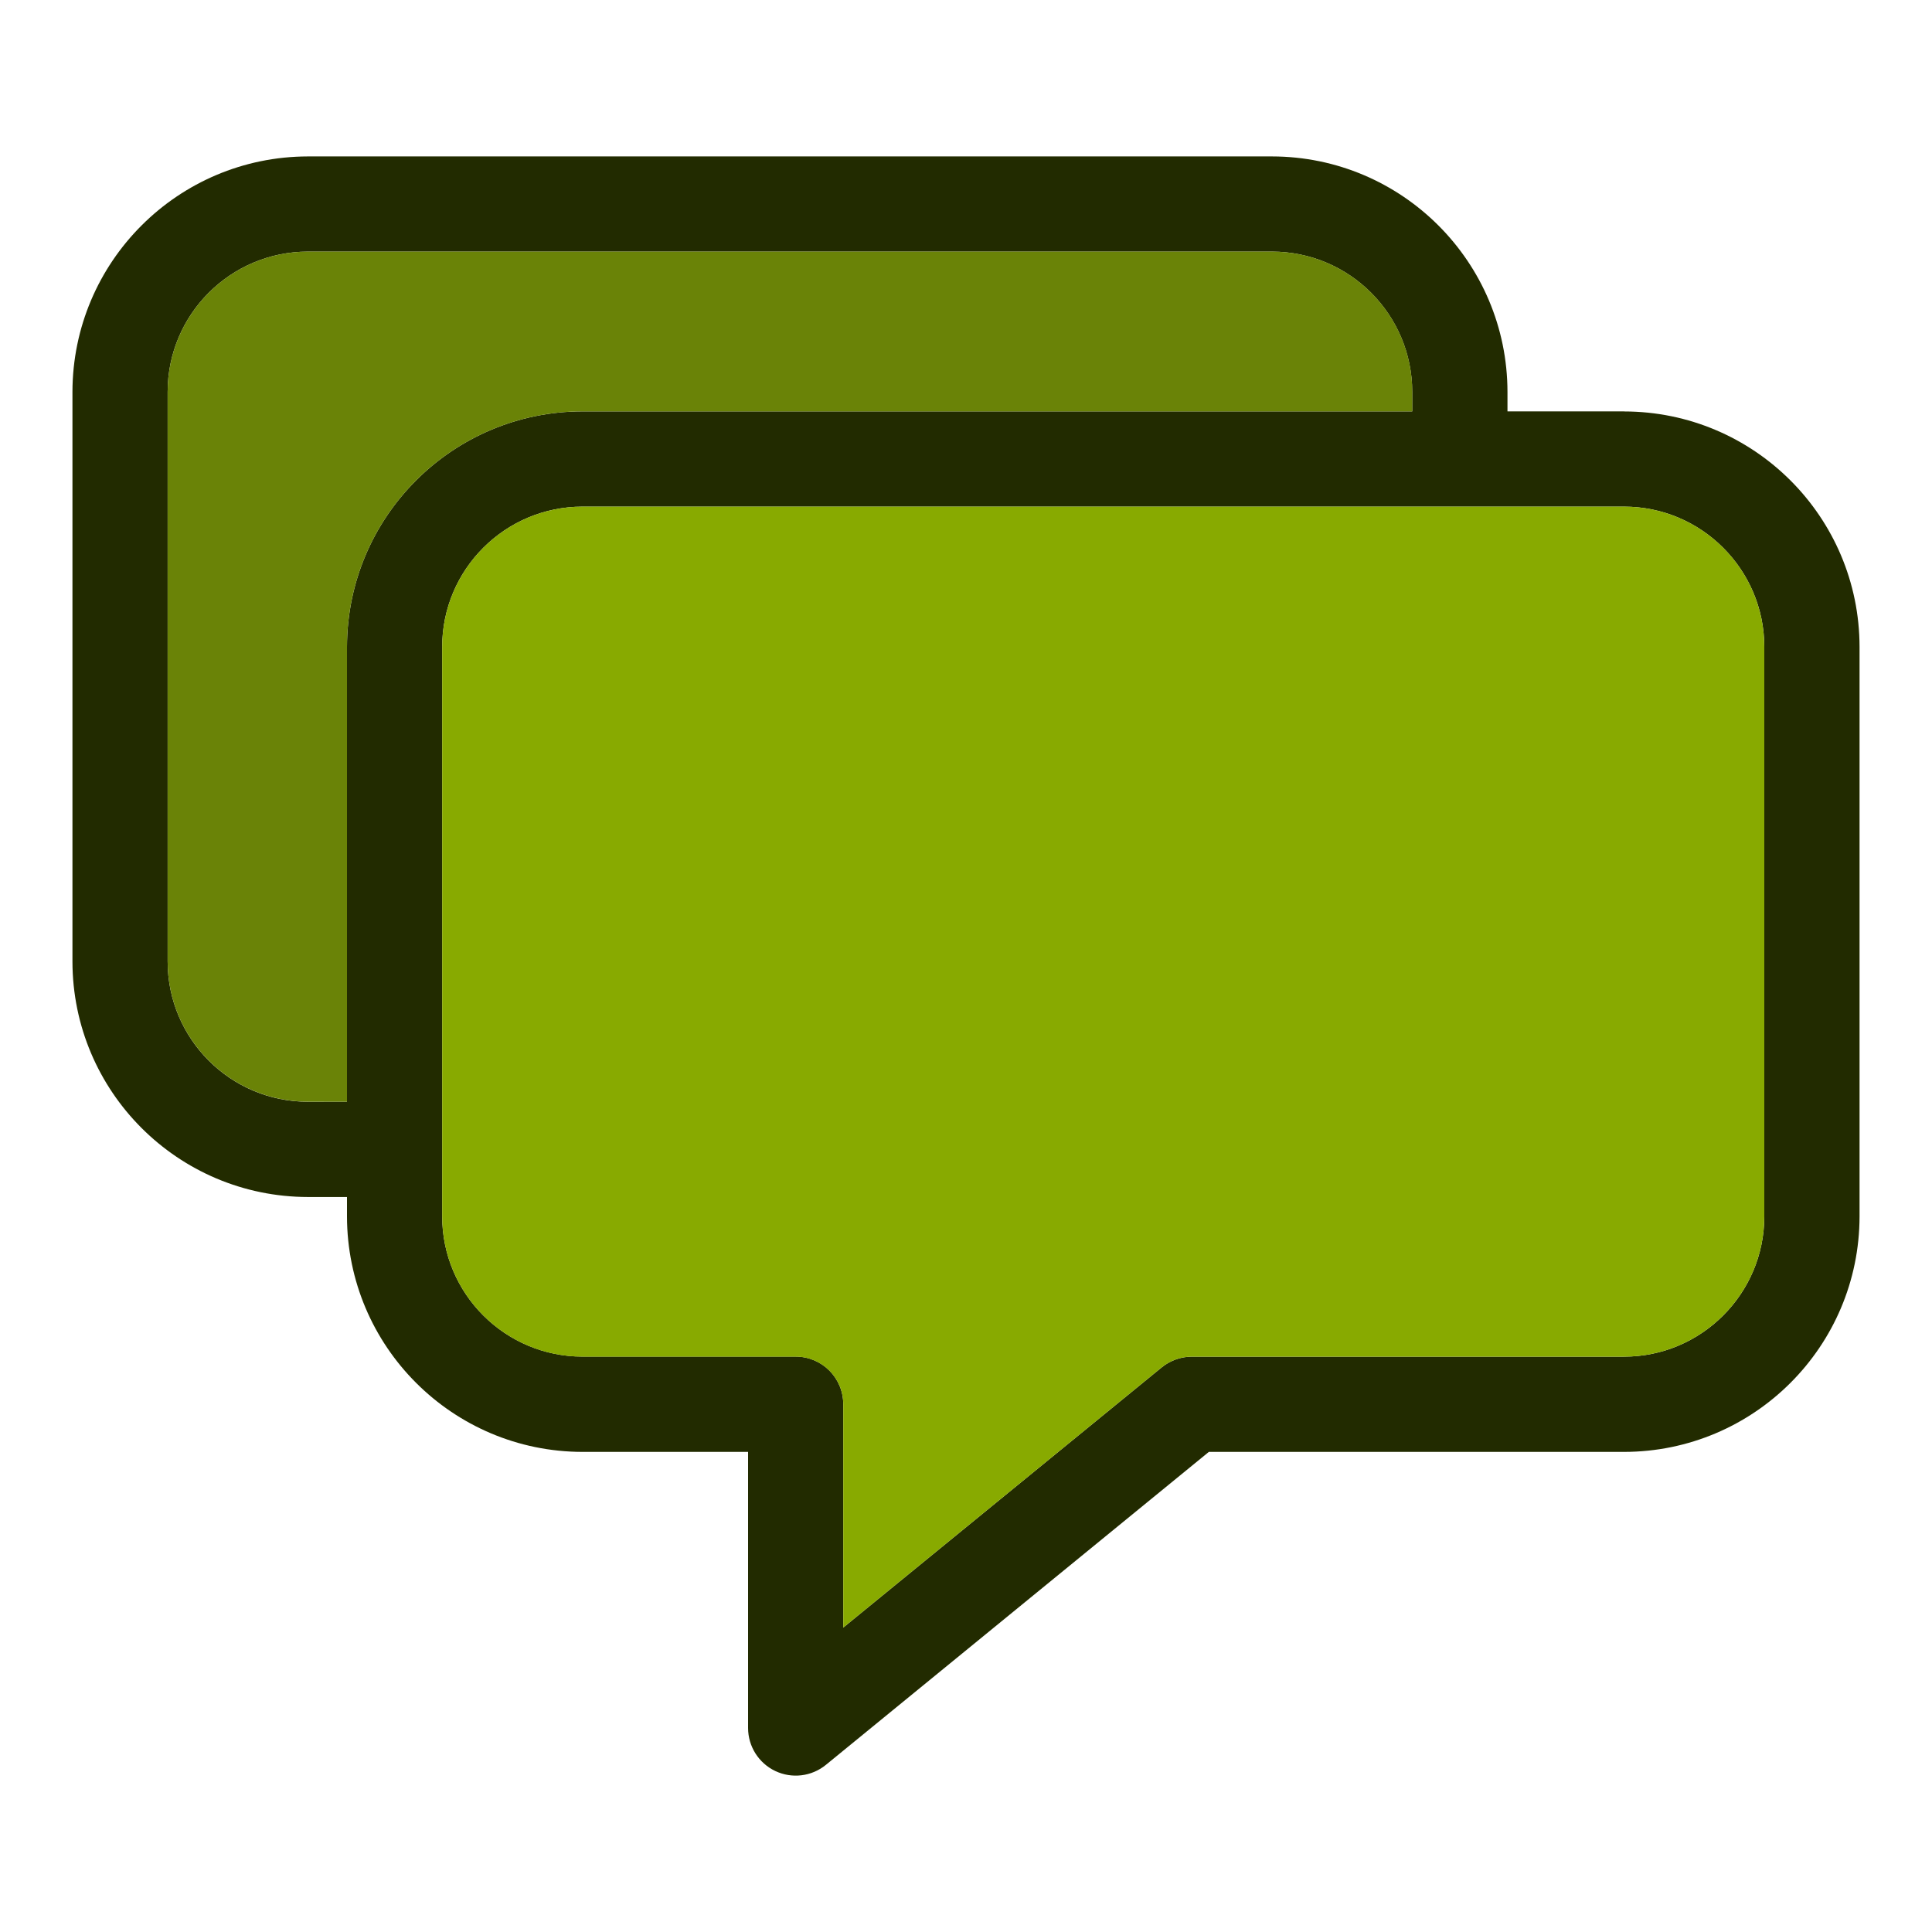
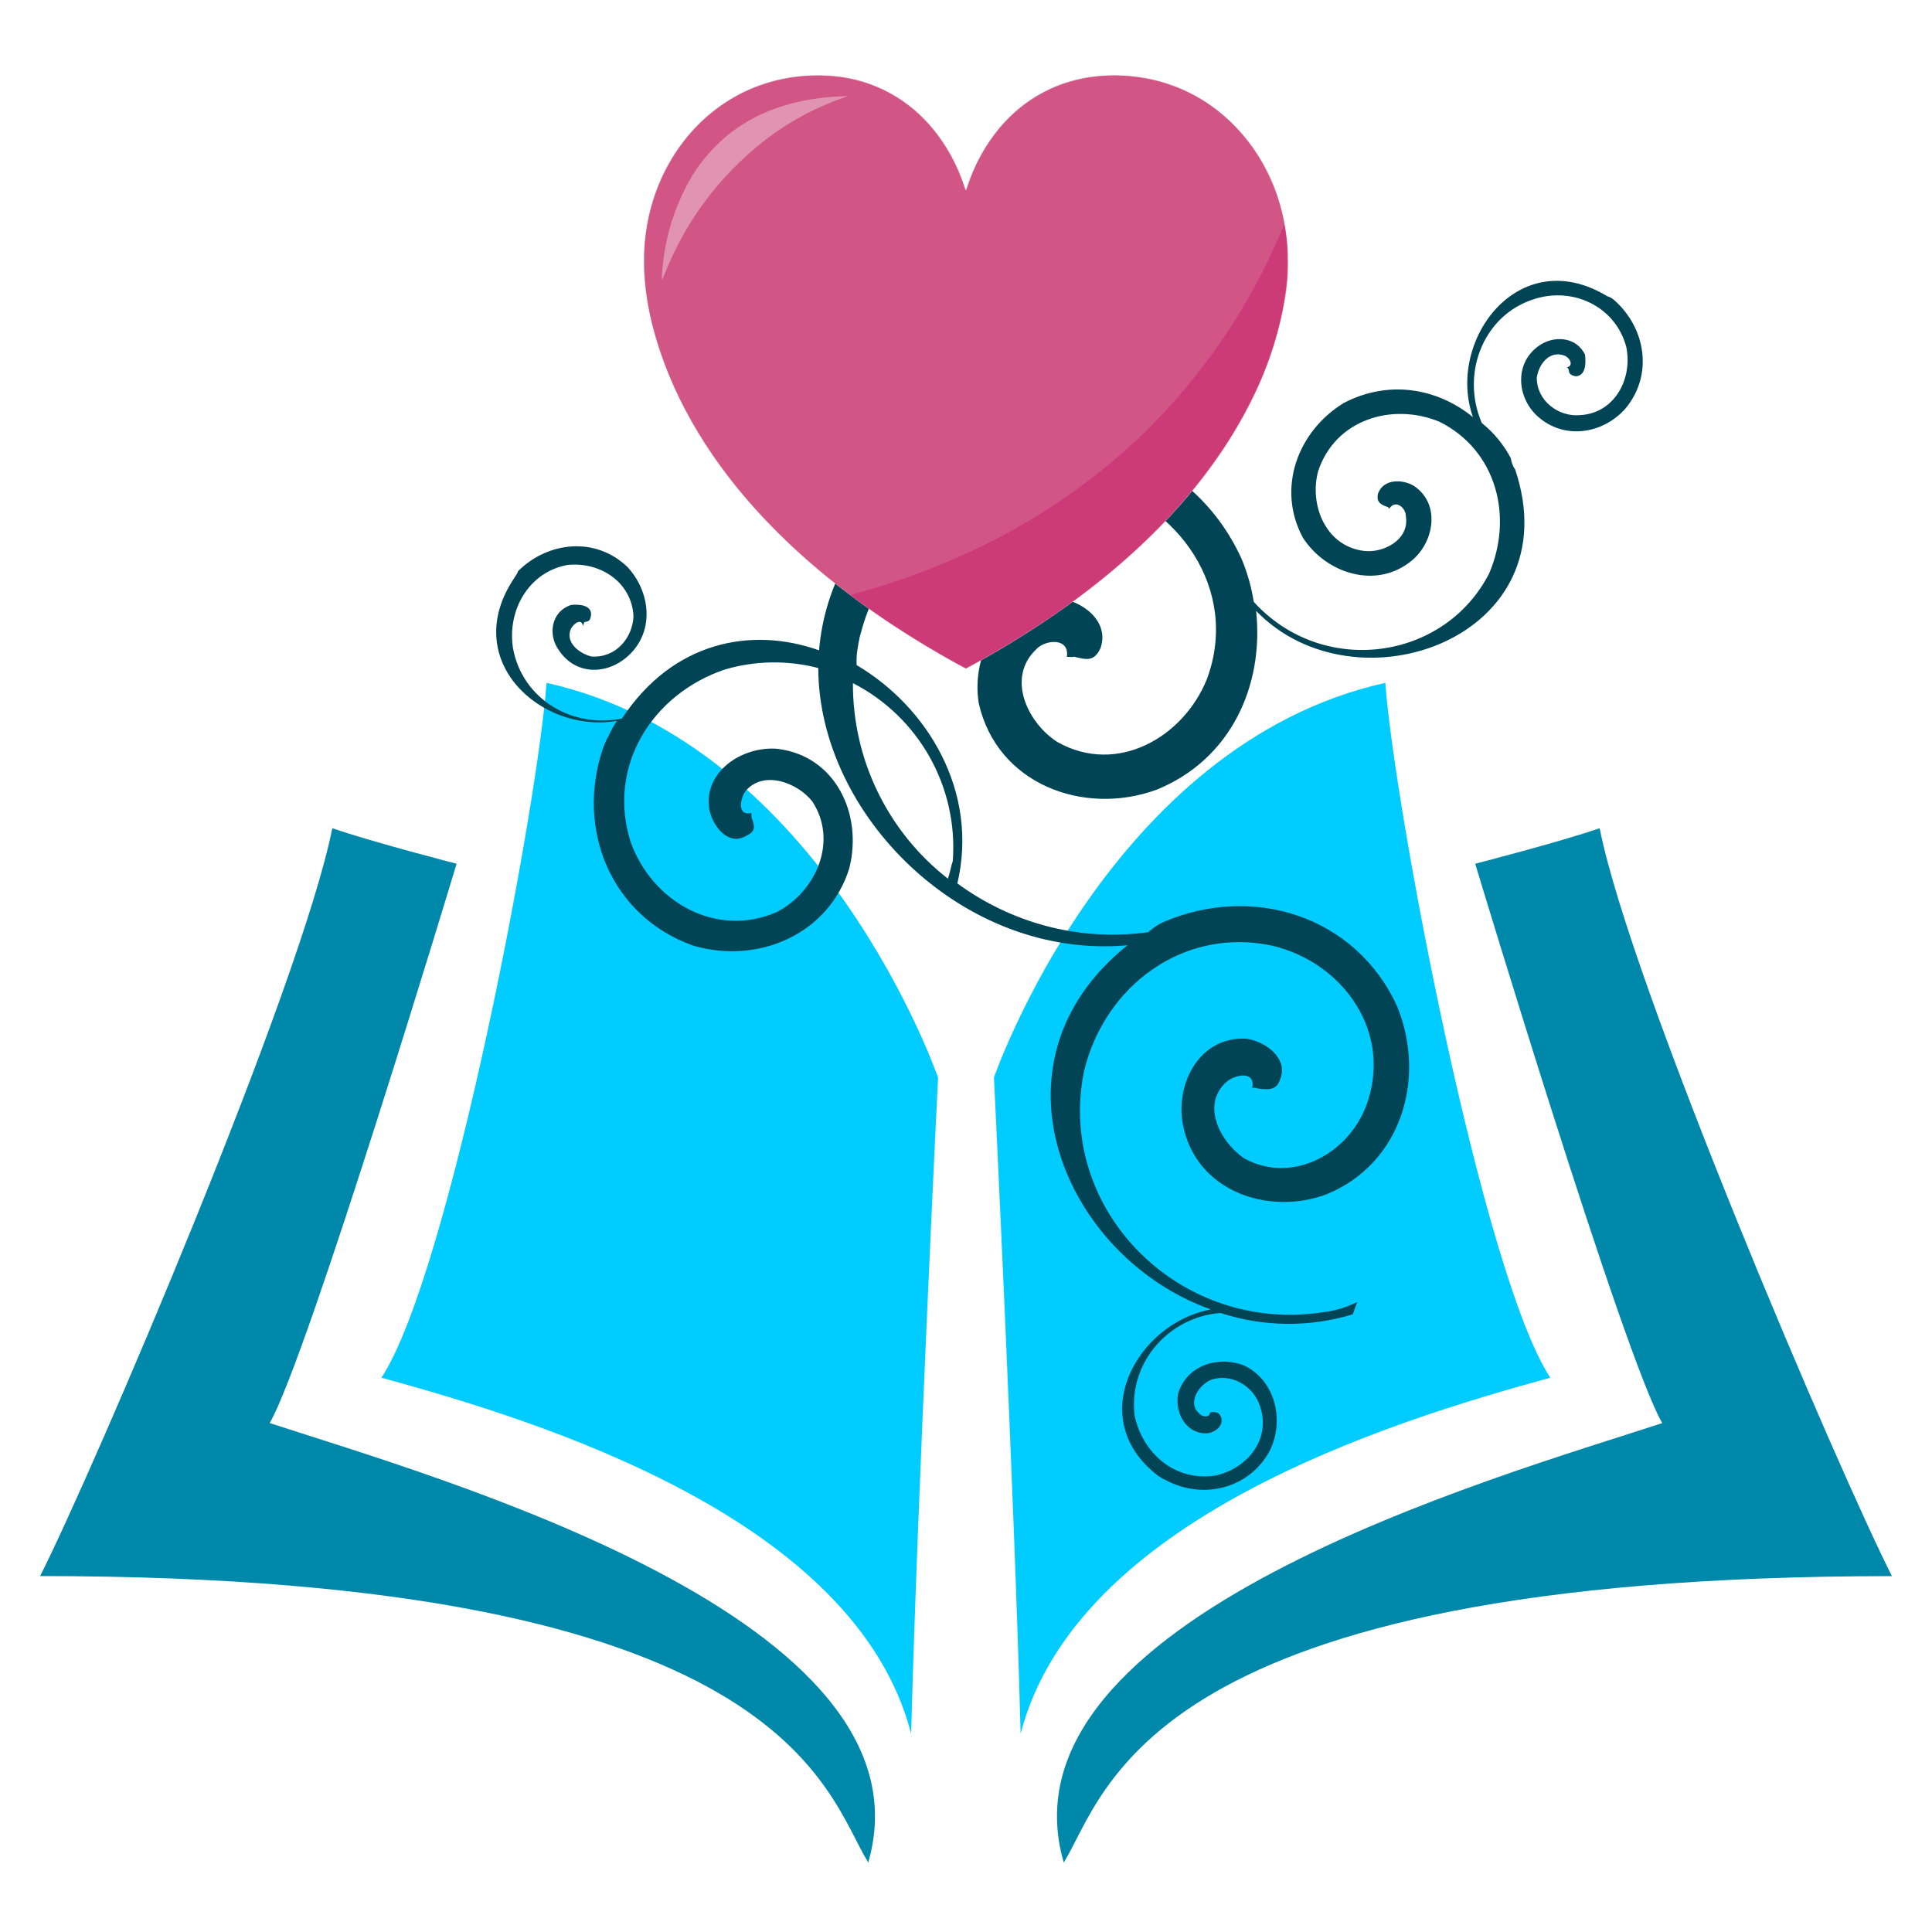
<svg xmlns="http://www.w3.org/2000/svg" viewBox="0 0 300 300">
-   <path fill="#222b00" fill-rule="evenodd" d="M273.96 188.88c0 12-9.77 21.78-21.78 21.78h-67.1c-1.7 0-3.36.59-4.67 1.65l-49.47 40.42v-34.68c0-4.1-3.3-7.4-7.39-7.4h-33.1a21.8 21.8 0 0 1-21.79-21.77v-88.43a21.8 21.8 0 0 1 21.78-21.78h161.74c12 0 21.78 9.76 21.78 21.78zm-226.15-17.8a21.8 21.8 0 0 1-21.78-21.79V60.85a21.8 21.8 0 0 1 21.78-21.78h149.7a21.8 21.8 0 0 1 21.78 21.78v3.03H90.44a36.61 36.61 0 0 0-36.56 36.57v70.62zm204.37-107.2h-18.1v-3.02a36.61 36.61 0 0 0-36.57-36.57H47.81a36.62 36.62 0 0 0-36.56 36.57v88.44a36.61 36.61 0 0 0 36.57 36.57h6.06v3.01a36.62 36.62 0 0 0 36.57 36.57h25.71v42.86a7.4 7.4 0 0 0 12.08 5.74l59.47-48.6h64.47a36.61 36.61 0 0 0 36.57-36.57v-88.42a36.6 36.6 0 0 0-36.57-36.57z" />
-   <path fill="#8a0" d="M90.44 78.67a21.8 21.8 0 0 0-21.78 21.78v88.43c0 12 9.78 21.78 21.78 21.78h33.1c4.1 0 7.4 3.3 7.4 7.39v34.68l49.47-40.42a7.46 7.46 0 0 1 4.67-1.65h67.1c12 0 21.78-9.78 21.78-21.78v-88.43a21.8 21.8 0 0 0-21.78-21.78z" />
-   <path fill="#668000" d="M47.81 39.07a21.8 21.8 0 0 0-21.78 21.78v88.44a21.8 21.8 0 0 0 21.78 21.78h6.07v-70.62a36.61 36.61 0 0 1 36.56-36.57H219.3v-3.03a21.8 21.8 0 0 0-21.78-21.78z" opacity=".97" />
+   <g fill="#191919">
+     <path fill="#08a" d="M248.4 128.6c-6.16 2.14-19.33 5.52-19.33 5.52s23.07 76.56 29.04 86.86c-26.04 8.52-103.9 30.4-92.93 68.24 6.73-10.93 12.49-44.48 128.6-44.48-8.24-16.23-40.56-91.7-45.39-116.14zM41.88 220.97c5.95-10.29 29.02-86.85 29.02-86.85s-13.17-3.38-19.3-5.52c-4.86 24.45-37.16 99.9-45.37 116.13 116.09 0 121.86 33.56 128.59 44.48 10.94-37.82-66.9-59.72-92.94-68.24z" />
+     <path fill="#0cf" d="M240.73 213.93c-10.51-16.03-24.23-88.7-25.62-107.9-42.97 9.58-60.77 61.3-60.77 61.3s3.18 64.86 4.14 101.87c8.67-33.33 57.13-48.4 82.25-55.27zM84.87 106.03c-1.39 19.2-15.1 91.87-25.64 107.9 25.14 6.88 73.62 21.94 82.25 55.27.98-37.01 4.18-101.87 4.18-101.87s-17.84-51.71-60.8-61.3z" />
+   </g>
+   <path fill="#045" fill-rule="evenodd" d="M180.64 143.18c13.93-5.99 29.95-.93 36.33 13.14 4.57 11.29.53 24.45-11.01 29.14-9.16 3.4-20.4-.6-22.3-10.94-1.15-6.42 2.7-13.63 9.86-13.23 2.87.38 6.65 3.01 5.24 6.37-.6 1.72-1.82 1.5-3.29 1.4-.38-.13-.57-.2-1.02-.14.5-2.61-2.45-2.16-3.94-.98-4.04 3.5-1.15 9.26 2.64 11.9 7.34 4.1 16.06-.52 18.97-8.07 4.25-11.37-3.46-22.27-14.54-24.92-13.76-2.96-26.03 6.2-29.24 19.44-4.46 21.6 14.98 41.17 37.57 37.4 1.35-.16 3.02-.64 4.83-1.5l-.68 1.9a34.1 34.1 0 0 1-20.53-.21c-7.94.6-14.29 7.58-13.36 15.85 1.16 5.78 6.18 10.36 12.54 9.4 4.88-1.06 8.62-5.52 7-10.61-.97-3.34-4.7-5.53-7.99-4.12-1.87 1.05-3.2 3.58-1.57 5.02.44.58 1.65.8 1.73-.03l.26-.13c.64.02 1.09-.04 1.45.74.55 1.48-1.13 2.6-2.41 2.57-3.2-.06-4.8-3.42-4.23-6.22 1.37-4.45 6.39-5.89 10.32-4.28 4.75 2.34 6.23 8.45 3.9 13.2-3.2 5.95-10.46 7.66-16.22 4.53-.38-.13-.88-.53-1.07-.6-11.66-8.86-3.36-23.73 8.13-25.87-22.68-8.06-35.76-38.26-12.94-56.55-25.5 2.3-47.96-20.28-48.01-43.05a27.22 27.22 0 0 0-14.47.22c-11.2 3.75-18.4 14.92-14.67 26.77 3.33 9.34 13.33 15.04 22.75 10.88 6.07-3.2 9.5-11 5.46-17.16-2.37-3-7.7-4.89-10.4-1.55-.92 1.38-1.16 3.87.96 3.34-.07.19.05.45-.01.64.54 1.48.72 2.19-.83 2.93-2.72 1.6-5.09-1.39-5.68-3.96-1.1-5.97 5.06-10 10.5-9.57 9.05 1.07 13.35 10.12 11.2 18.58-3.21 10.24-14.12 14.94-24.23 11.99-12.77-4.54-18.25-18.08-14.04-30.54.2-.57.48-1.33 1-2.22a13 13 0 0 1 1.2-2.15c-11.68 2.07-24.57-9.38-15.93-22.2.07-.18.4-.5.6-1.07 4.63-4.57 12-5.39 16.96-.62 3.57 3.85 4.22 9.87.3 13.63-3.26 3.14-8.25 3.3-10.92-.66-1.75-2.34-1.29-6.04 1.87-7.07 1.34-.16 3.2.07 3.1 1.54-.15 1.02-.34.95-1.05 1.13l-.2.57c-.23-1.16-1.33-.48-1.86.41-1 2.22 1.4 3.93 3.17 4.35 3.77.27 6.4-2.88 6.53-6.27-.28-5.25-5.14-8.48-10.27-7.94-5.97 1.1-9.35 6.98-8.45 12.88 1.44 8.02 9.28 12.53 16.93 10.96 7.91-12 20.12-14.31 30.6-10.59.9-10.4 6.23-20.53 18.22-28.29.9-.75 1.94-1.24 2.78-1.8 16.97-7.27 36.75-1.31 44.6 15.86a28.72 28.72 0 0 1 1.9 6.7c10.64 11.72 29.56 9.22 36.55-4.4 3.76-8.75 1.22-19.1-7.71-23.56-7.3-3.02-16.18-.39-18.84 7.68-1.38 5.1 1.05 11.54 6.99 12.36 3.06.45 7.26-1.71 6.63-5.37.02-1.28-1.61-2.72-2.6-1.14-.12-.26-.12-.26-.31-.32-1.15-.41-1.65-.8-1.43-2.02.88-2.47 4-2.22 5.59-1.23 4.16 2.77 3.15 8.64-.23 11.51-5.53 4.69-13.42 2.1-17.01-3.47-4.14-7.7-.76-16.58 6.36-20.92 6.86-3.57 14.38-2.4 20.05 2.2-4.18-11.8 7.06-27.12 20.84-18.78a3 3 0 0 1 1.08.6c4.9 4.31 6.16 11.63 1.7 16.92-3.53 3.9-9.43 4.8-13.51 1.2-3.27-2.88-3.74-8.2.02-10.94 2.34-1.74 5.92-1.54 7.27 1.3.16 1.34.12 3.26-1.41 3.36-1.02-.15-1.08-.6-1.13-1.05-.12-.25-.12-.25-.31-.32 1.15-.24.54-1.53-.41-1.87-2.3-.8-3.93 1.4-4.23 3.44-.01 3.64 3.4 6.14 6.73 5.83 5.25-.28 8.17-5.47 7.18-10.54-1.54-5.92-7.5-9.1-13.34-7.75-8.68 2.06-12.52 11.65-9.1 19.52a17.35 17.35 0 0 1 4.5 5.46c.06.45.24 1.16.67 1.74 8.76 26.08-24.68 38.02-40.22 21.97 1.24 11.6-3.92 23.08-15.46 27.77-11.34 4.13-24.8-.88-27.62-13.47-1.2-7.5 3.4-16.82 12.22-16.26 3.77.27 8.18 3.55 6.69 7.75-1 2.21-2.34 1.74-4.12 1.32-.26.12-.64-.01-1.1.04.45-3.06-3.33-2.69-4.7-1.24-4.82 4.5-1.32 11.55 3.23 14.45 9.3 5.24 19.59-.76 23.22-9.77 5.14-13.84-4.44-27.34-18.06-30.68-16.82-3.4-31.76 7.8-35.86 24.17-.28 1.4-.57 2.8-.47 4.34 11 6.49 18.99 19.63 15.64 33.9 8 5.85 18.43 9.13 29.72 7.56.06-.19.06-.19.32-.31a8.52 8.52 0 0 1 1.94-1.25zm-48.2-37.1a38.32 38.32 0 0 0 14.75 30.36c.4-1.14.48-1.97.76-2.74a28.67 28.67 0 0 0-15.5-27.62z" />
+   <g stroke-width="2.12">
+     <path fill="#e194af" d="M148.9 103.26c-11.06-6.08-20.3-12.8-27.9-20.3-9-8.88-15.32-18.64-18.65-28.8-1.25-3.8-2-7.4-2.3-11.13-.07-.84-.07-4.06 0-4.88.37-4.4 1.43-8.2 3.3-11.84 4.15-8.03 11.51-13.3 20.13-14.4a28.8 28.8 0 0 1 6.14-.1 22.46 22.46 0 0 1 15.26 8.18 27.64 27.64 0 0 1 4.86 8.89c.11.34.22.6.24.6.02 0 .15-.33.27-.71a27.5 27.5 0 0 1 4.1-7.84 22.51 22.51 0 0 1 13.63-8.76c2.34-.48 5.28-.6 7.81-.34A25.49 25.49 0 0 1 187.5 16a28.03 28.03 0 0 1 10.7 13.97 32.96 32.96 0 0 1 1.28 16.8 57 57 0 0 1-5.95 17.01c-6.48 12.2-17.2 23.36-31.67 32.96a142.01 142.01 0 0 1-11.88 7.1l-1.06-.58z" />
+     <path fill="#d15685" d="M148.81 103.16a147.1 147.1 0 0 1-16.5-10.56l-1.16-.9a116 116 0 0 1-6.82-5.67 99.57 99.57 0 0 1-7.01-7c-7.84-8.7-13.24-18.23-15.8-27.85a42.96 42.96 0 0 1-1.46-9.21c-.16-3.95.34-7.66 1.5-11.22 2.51-7.68 7.9-13.79 14.84-16.83a26.7 26.7 0 0 1 14.46-1.89c4.18.65 7.82 2.31 11.12 5.09.66.56 2.14 2.05 2.73 2.76a27.27 27.27 0 0 1 4.98 9.03c.15.46.24.68.29.69.05 0 .12-.17.33-.8 1.92-5.84 5.7-10.79 10.51-13.75.71-.44 2.14-1.18 2.9-1.5a24.68 24.68 0 0 1 13.05-1.54 25.65 25.65 0 0 1 15.85 8.55 28.1 28.1 0 0 1 4.09 6.09 28.58 28.58 0 0 1 2.68 7.9c.18.85.34 1.96.47 3.38.08.87.07 4.62-.02 5.56a53.4 53.4 0 0 1-5.77 19.11c-7.58 15.03-21.74 28.63-41.32 39.66-1.54.87-2.7 1.5-2.77 1.5-.04 0-.56-.27-1.17-.6zm-45.61-60.6a48.97 48.97 0 0 1 15.47-20.7 42.84 42.84 0 0 1 12.98-6.91c.03-.04-1.26 0-2.31.08-6.22.45-11.46 2.26-15.62 5.39-.97.72-1.57 1.25-2.56 2.25a24.2 24.2 0 0 0-3.78 4.8 33.69 33.69 0 0 0-4.54 14.59 4.72 4.72 0 0 0-.03 1.4c.02-.02.2-.42.39-.9z" />
+     <path fill="#cc3a78" d="M148.81 103.12a151.29 151.29 0 0 1-10.3-6.2c-2.46-1.63-6.47-4.48-6.39-4.56a111.86 111.86 0 0 0 19-6.92 97.72 97.72 0 0 0 25.97-17.68 95.82 95.82 0 0 0 21.94-32l.38-.83a32.92 32.92 0 0 1 .44 3.47c.05.78.05 3.64 0 4.4-.48 6.98-2.93 14.7-7 22.04-7.87 14.18-21.5 26.9-40.1 37.38-1.5.85-2.7 1.5-2.77 1.5-.04 0-.56-.27-1.17-.6z" />
+   </g>
</svg>
